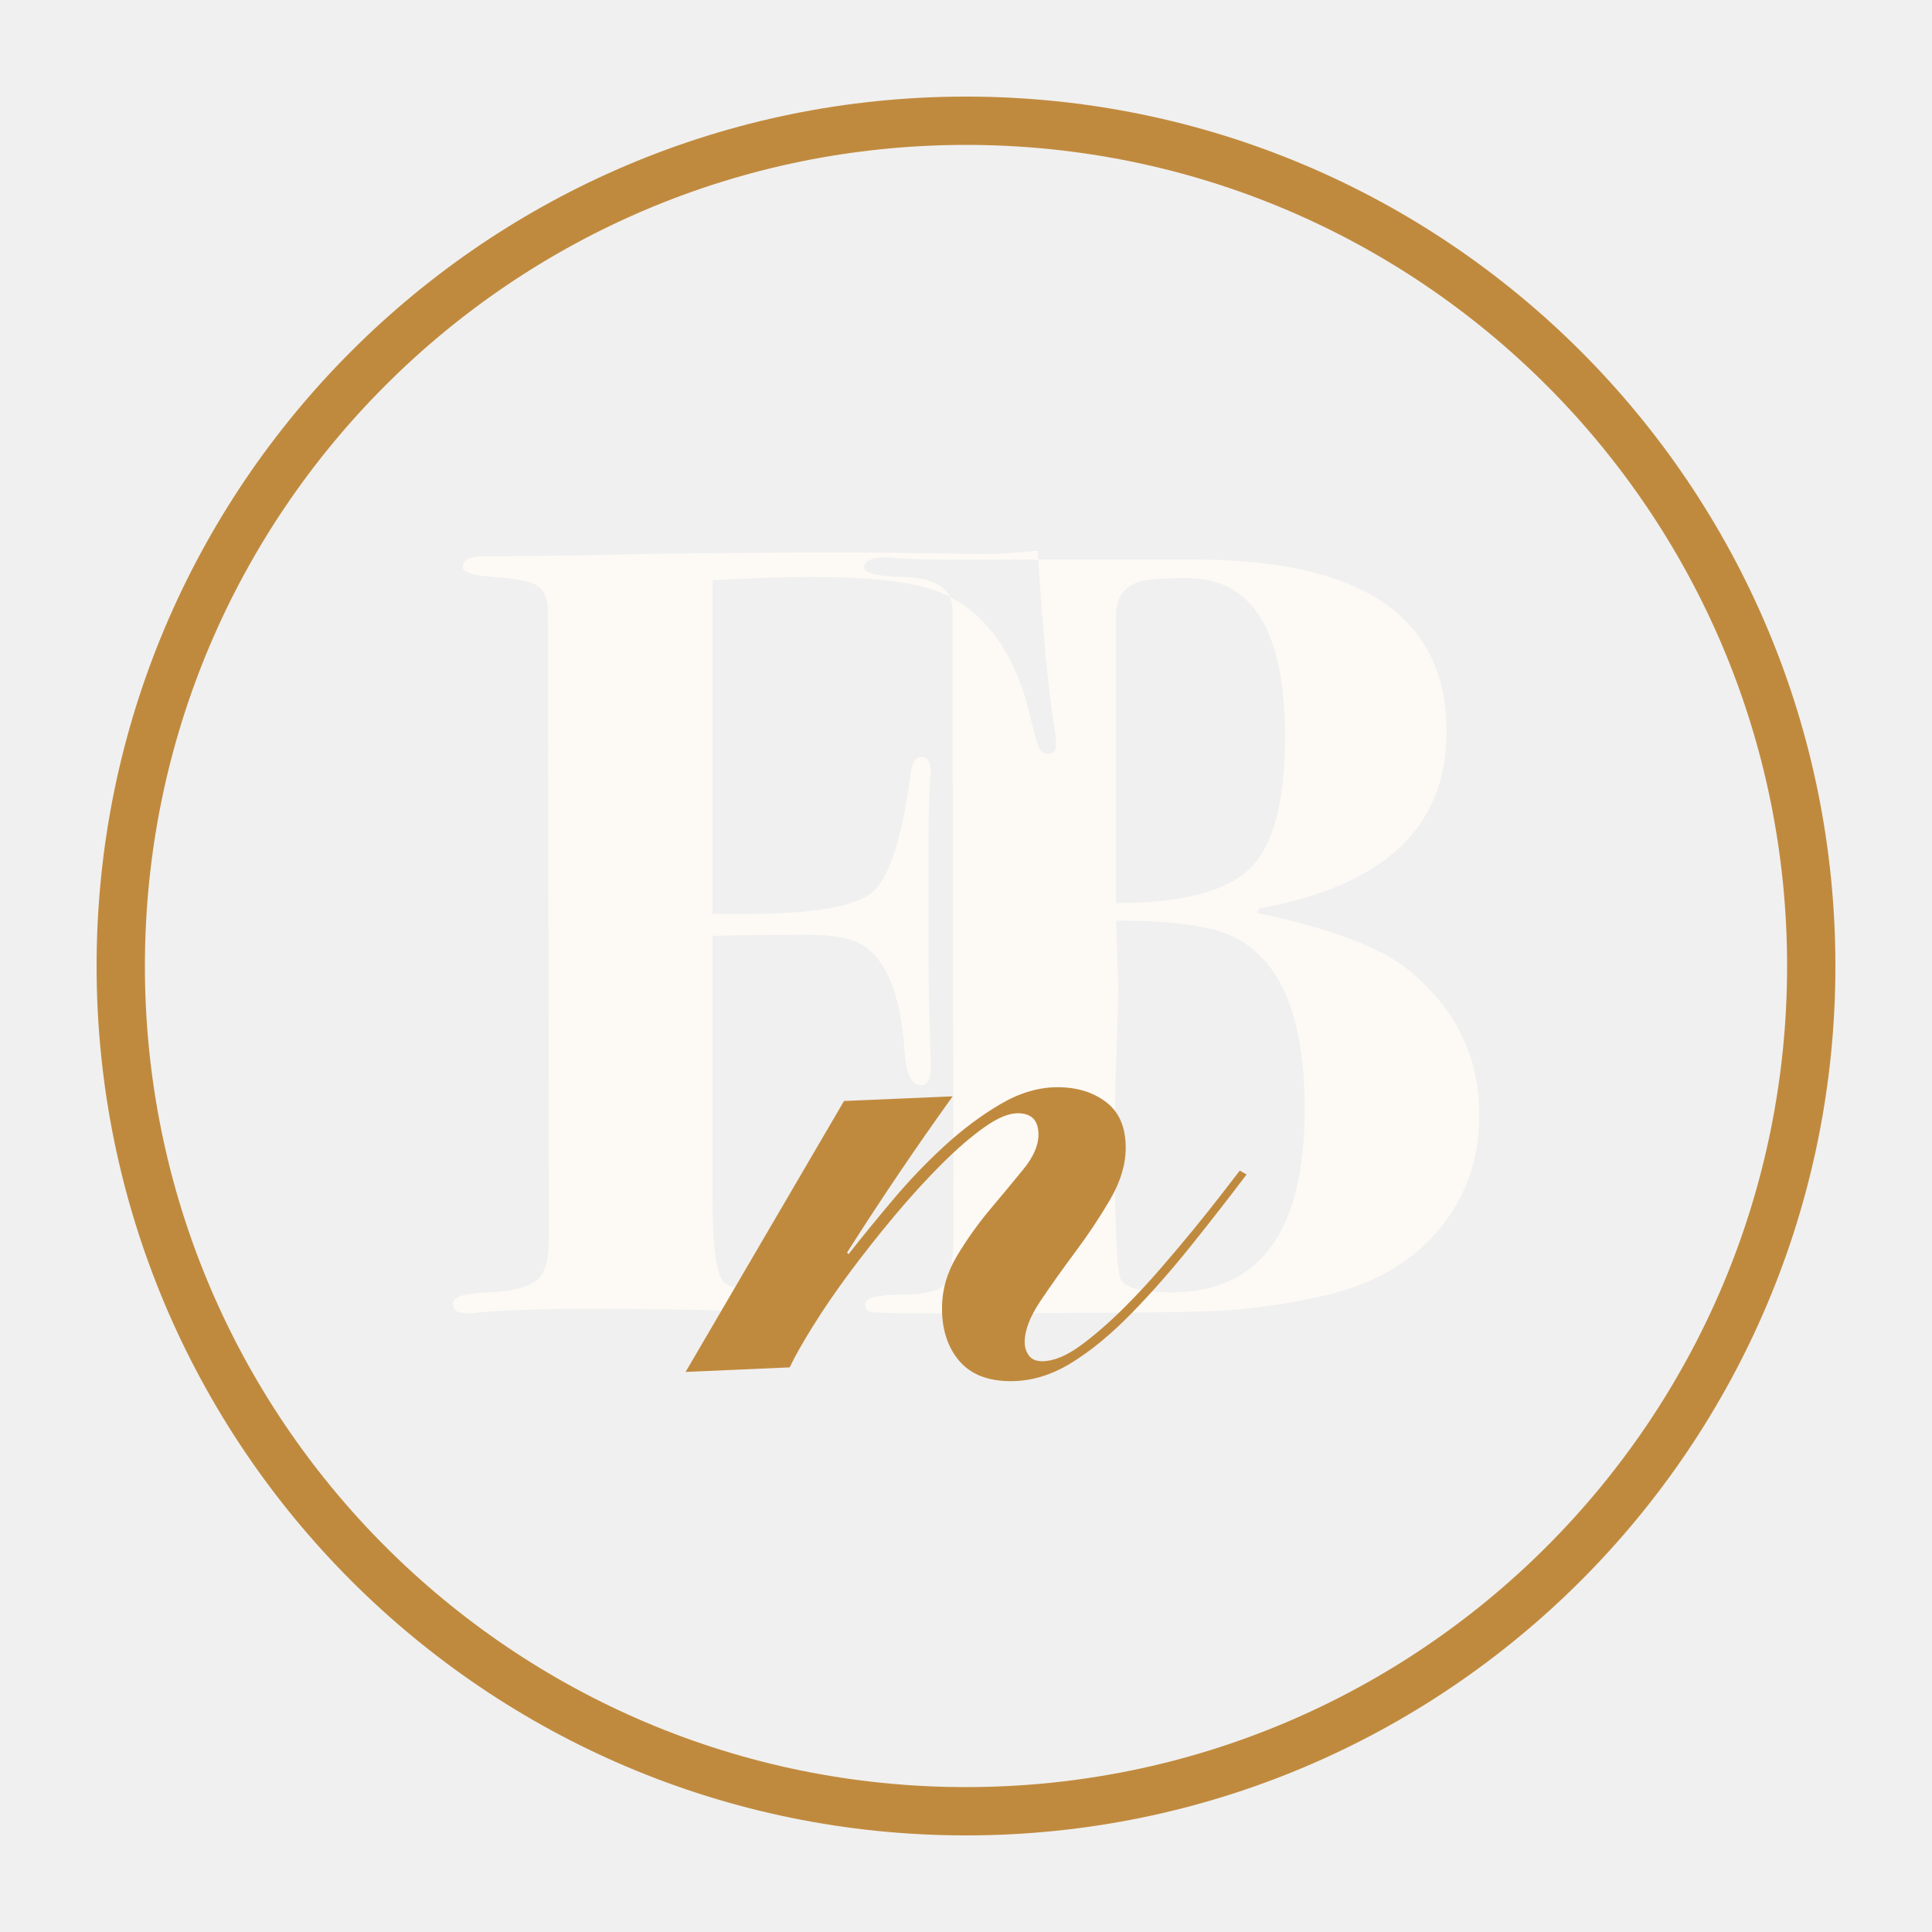
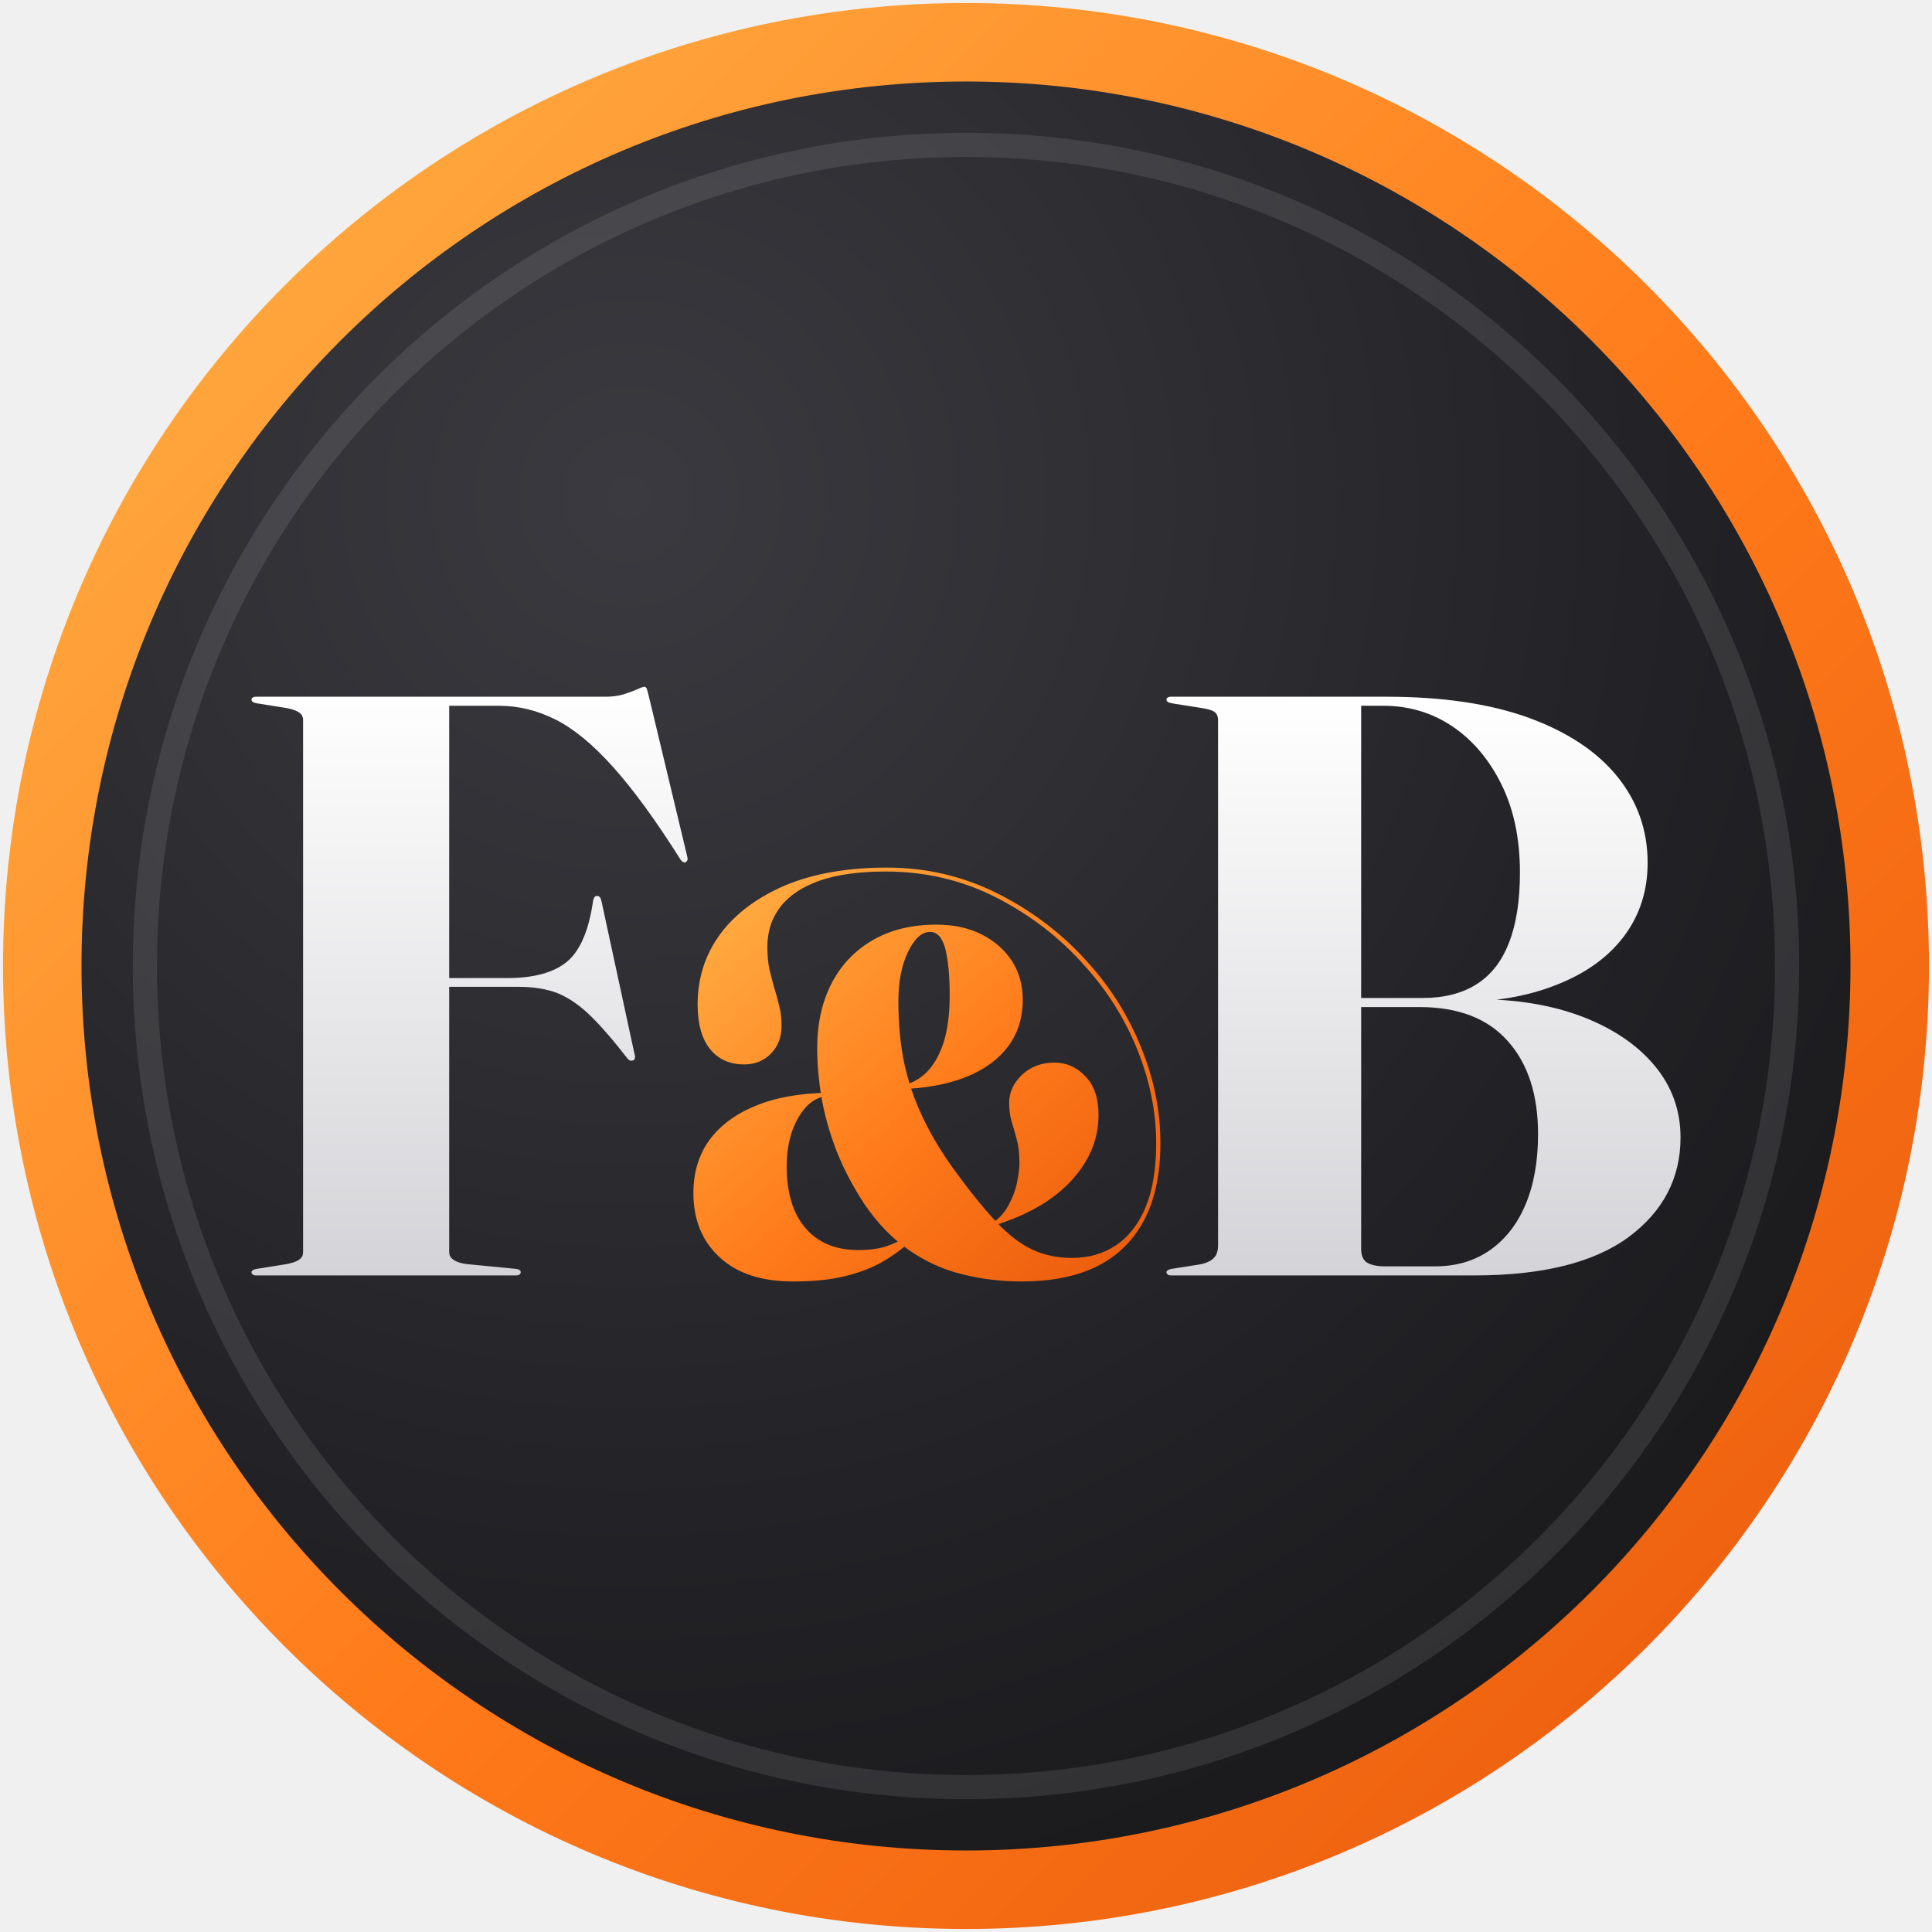
<svg xmlns="http://www.w3.org/2000/svg" viewBox="0 0 64 64" role="img" aria-label="Flowers N Balloons">
-   <g transform="translate(14.86 18.21) scale(0.2522)">
-     <path fill-rule="evenodd" d="M79.8 25.64Q79.8 26.79 78.8 26.79Q77.94 26.79 77.58 26.07Q77.22 25.36 76.22 21.2Q73.35 9.74 65.19 5.87Q60.32 3.58 47.85 3.58Q42.12 3.58 34.67 4.01V47.85H38.83Q52.29 47.85 55.66 44.99Q59.03 42.12 60.74 29.08Q61.03 27.22 62.18 27.22Q63.32 27.22 63.32 29.37Q63.32 28.65 63.18 31.3Q63.04 33.95 63.04 39.97V49.28Q63.04 59.31 63.18 62.54Q63.32 65.76 63.32 68.05Q63.32 70.34 62.03 70.34Q60.17 70.34 59.89 65.76Q59.17 55.3 54.73 52.15Q52.58 50.57 47.13 50.57Q39.83 50.57 34.67 50.72V85.39Q34.67 94.56 36.1 96.13Q37.54 97.71 45.99 97.71Q48.57 97.71 48.57 98.85Q48.57 100.14 45.85 100.14Q42.69 100.14 38.25 100Q29.37 99.71 18.19 99.71Q10.32 99.71 4.3 100.14Q3.44 100.29 2.29 100.29Q0.57 100.29 0.57 99Q0.57 97.71 5.16 97.56Q11.89 97.28 12.61 94.41Q13.18 93.27 13.18 90.4L13.04 7.31Q12.75 5.3 11.39 4.58Q10.03 3.87 5.95 3.58Q1.86 3.3 1.86 2.29Q1.86 0.86 4.73 0.86H7.45Q8.02 0.86 18.34 0.72Q29.8 0.43 38.54 0.43Q51.58 0.29 60.6 0.43L70.49 0.57Q72.78 0.57 77.36 0.14Q78.51 17.34 79.66 23.93Q79.8 24.79 79.8 25.64Z M135.38 74.21Q135.38 83.09 129.93 89.47Q124.49 95.85 114.89 97.99Q107.3 99.71 100.56 100Q93.83 100.29 61.02 100.29Q56.44 100.29 55.58 100.14Q54.72 100 54.72 99.14Q54.72 97.85 59.37 97.85Q64.03 97.85 65.17 96.49Q66.32 95.13 66.32 89.83L66.18 7.88Q66.18 3.72 59.59 3.58Q54.57 3.44 54.57 2.29Q54.57 1 57.72 1Q60.73 1.29 63.6 1.29H97.98Q131.08 1.29 131.08 23.93Q131.08 42.69 106.44 47.13L106.15 47.71Q120.62 50.72 126.21 55.3Q135.38 62.89 135.38 74.21ZM109.87 24.5Q109.87 3.72 96.98 3.72Q92.4 3.72 90.82 4.15Q87.67 5.16 87.67 8.6V46.42Q100.42 46.42 105.15 41.98Q109.87 37.54 109.87 24.5ZM112.45 73.5Q112.45 53.3 100.85 50Q96.26 48.71 87.67 48.71L87.95 57.02Q87.95 60.6 87.67 67.19Q87.52 70.49 87.52 79.51Q87.52 94.99 88.38 95.99Q89.53 97.56 94.83 97.56Q112.45 97.56 112.45 73.5Z" fill="#fdfaf6" />
-     <path d="M31.13 108 51.94 72.41 66.21 71.8Q58.98 81.86 52.34 92.32L52.54 92.52Q55.15 89.2 58.37 85.38Q61.59 81.56 65.16 78.29Q68.73 75.02 72.5 72.81Q76.27 70.6 79.99 70.6Q83.81 70.6 86.37 72.56Q88.94 74.52 88.94 78.54Q88.94 81.86 86.88 85.38Q84.82 88.9 82.3 92.26Q79.79 95.63 77.73 98.7Q75.67 101.77 75.67 104.08Q75.67 105.08 76.22 105.84Q76.77 106.59 77.98 106.59Q80.19 106.59 83.01 104.53Q85.82 102.47 88.84 99.45Q91.15 97.14 93.46 94.48Q95.77 91.81 97.79 89.35Q99.8 86.89 101.4 84.82Q103.01 82.76 103.92 81.56L104.82 82.06Q101.4 86.58 97.53 91.41Q93.66 96.24 89.74 100.26Q85.62 104.48 81.75 106.84Q77.88 109.21 73.86 109.21Q69.33 109.21 67.07 106.54Q64.81 103.88 64.81 99.65Q64.81 96.04 66.77 92.77Q68.73 89.5 71.14 86.63Q73.55 83.77 75.51 81.36Q77.48 78.94 77.48 76.83Q77.48 74.02 74.76 74.02Q72.95 74.02 70.34 75.88Q67.72 77.74 64.71 80.75Q61.69 83.77 58.57 87.49Q55.46 91.21 52.69 94.93Q49.93 98.65 47.87 101.97Q45.8 105.29 44.8 107.4Z" fill="#c08a3e" />
-   </g>
-   <circle cx="32.0" cy="32.0" r="28" fill="none" stroke="#c08a3e" stroke-width="1.6" />
+   <defs>
+     <radialGradient id="bg" cx=".32" cy=".25" r=".9">
+       <stop offset="0" stop-color="#3a3a40" />
+       <stop offset=".6" stop-color="#232327" />
+       <stop offset="1" stop-color="#161618" />
+     </radialGradient>
+     <linearGradient id="or" x1="0" y1="0" x2="1" y2="1">
+       <stop offset="0" stop-color="#ffb347" />
+       <stop offset=".55" stop-color="#ff7a1a" />
+       <stop offset="1" stop-color="#e8590c" />
+     </linearGradient>
+     <linearGradient id="ink" x1="0" y1="0" x2="0" y2="1">
+       <stop offset="0" stop-color="#ffffff" />
+       <stop offset="1" stop-color="#d4d4d8" />
+     </linearGradient>
+   </defs>
+   <circle cx="32" cy="32" r="30.6" fill="url(#bg)" />
+   <circle cx="32" cy="32" r="30.6" fill="none" stroke="url(#or)" stroke-width="2.6" />
+   <circle cx="32" cy="32" r="27.2" fill="none" stroke="#ffffff" stroke-opacity=".10" stroke-width=".8" />
+   <path d="M20.06 23.08Q20.39 23.08 20.66 23Q20.94 22.91 21.12 22.83Q21.29 22.75 21.35 22.75Q21.39 22.75 21.42 22.8Q21.44 22.85 21.49 23.05L22.76 28.35Q22.79 28.46 22.77 28.5Q22.75 28.54 22.7 28.57Q22.68 28.58 22.64 28.56Q22.59 28.54 22.54 28.47Q21.31 26.52 20.31 25.41Q19.32 24.3 18.41 23.84Q17.5 23.38 16.53 23.38H14.88V41.48Q14.88 41.65 15.05 41.75Q15.21 41.85 15.51 41.88L17.06 42.03Q17.17 42.04 17.21 42.07Q17.25 42.09 17.25 42.15Q17.25 42.18 17.21 42.22Q17.17 42.25 17.1 42.25H8.48Q8.41 42.25 8.37 42.22Q8.33 42.18 8.33 42.15Q8.33 42.06 8.52 42.03L9.46 41.88Q9.75 41.83 9.89 41.74Q10.04 41.65 10.04 41.48V23.85Q10.04 23.68 9.89 23.59Q9.75 23.5 9.46 23.45L8.52 23.3Q8.33 23.27 8.33 23.17Q8.33 23.13 8.37 23.11Q8.41 23.08 8.48 23.08ZM13.78 32.4H16.8Q18.12 32.4 18.78 31.86Q19.44 31.31 19.65 29.82Q19.68 29.72 19.71 29.7Q19.73 29.68 19.77 29.68Q19.88 29.67 19.92 29.83L21.02 34.92Q21.05 35.01 21.03 35.05Q21.02 35.1 20.98 35.13Q20.94 35.13 20.9 35.14Q20.86 35.14 20.79 35.07Q20.07 34.14 19.54 33.63Q19.01 33.12 18.47 32.9Q17.92 32.69 17.19 32.69H13.78Z" fill="url(#ink)" />
+   <path d="M55.67 37.68Q55.67 39.7 53.95 40.98Q52.22 42.25 48.84 42.25H38.79Q38.72 42.25 38.68 42.22Q38.64 42.18 38.64 42.15Q38.64 42.06 38.83 42.03L39.78 41.88Q40.08 41.81 40.21 41.67Q40.35 41.54 40.35 41.24V23.85Q40.35 23.68 40.24 23.59Q40.13 23.5 39.78 23.45L38.83 23.3Q38.64 23.27 38.64 23.17Q38.64 23.13 38.68 23.11Q38.72 23.08 38.79 23.08H45.92Q48.72 23.08 50.65 23.78Q52.58 24.49 53.58 25.73Q54.58 26.97 54.58 28.58Q54.58 29.97 53.8 31.01Q53.02 32.05 51.57 32.62Q50.13 33.2 48.16 33.2L48.92 33.1Q50.9 33.1 52.42 33.68Q53.95 34.27 54.81 35.3Q55.67 36.33 55.67 37.68ZM47.02 33.36H44.72V33.06H47.12Q48.2 33.06 48.92 32.6Q49.64 32.14 49.99 31.22Q50.35 30.3 50.35 28.9Q50.35 27.23 49.74 25.99Q49.13 24.75 48.11 24.06Q47.09 23.38 45.83 23.38H45.09V41.37Q45.09 41.7 45.29 41.83Q45.5 41.95 45.88 41.95H47.54Q48.59 41.95 49.36 41.41Q50.13 40.87 50.54 39.89Q50.95 38.91 50.95 37.57Q50.95 35.61 49.95 34.49Q48.95 33.36 47.02 33.36Z" fill="url(#ink)" />
+   <path d="M33.84 42.45Q35.34 42.45 36.36 41.94Q37.38 41.42 37.91 40.4Q38.44 39.38 38.44 37.87Q38.44 36.27 37.81 34.72Q37.19 33.17 36.07 31.92Q34.82 30.5 33.09 29.62Q31.36 28.74 29.38 28.74Q27.42 28.74 26.01 29.33Q24.61 29.93 23.86 30.94Q23.11 31.96 23.11 33.27Q23.11 34.24 23.52 34.75Q23.93 35.26 24.65 35.26Q25.19 35.26 25.54 34.9Q25.89 34.54 25.89 33.99Q25.89 33.61 25.81 33.31Q25.74 33.01 25.65 32.73Q25.57 32.45 25.49 32.12Q25.42 31.79 25.42 31.37Q25.42 30.59 25.86 30.03Q26.3 29.47 27.16 29.17Q28.03 28.87 29.34 28.87Q31.31 28.87 33 29.73Q34.7 30.6 35.93 31.99Q37.06 33.24 37.68 34.78Q38.3 36.33 38.3 37.87Q38.3 39.15 37.95 39.99Q37.6 40.83 36.97 41.25Q36.35 41.67 35.51 41.67Q34.78 41.67 34.19 41.39Q33.59 41.11 32.98 40.45Q32.36 39.79 31.55 38.67Q30.95 37.83 30.55 36.98Q30.15 36.13 29.95 35.2Q29.76 34.27 29.76 33.17Q29.76 32.19 30.08 31.53Q30.4 30.87 30.81 30.87Q31.17 30.87 31.32 31.45Q31.46 32.04 31.46 32.97Q31.46 33.93 31.24 34.59Q31.01 35.25 30.62 35.59Q30.22 35.94 29.74 35.97L29.77 36.08Q31.04 36.05 31.97 35.69Q32.89 35.33 33.39 34.67Q33.88 34.02 33.88 33.12Q33.88 32.39 33.52 31.83Q33.15 31.27 32.51 30.95Q31.87 30.63 31.02 30.63Q29.79 30.63 28.9 31.15Q28.01 31.67 27.54 32.59Q27.07 33.51 27.07 34.73Q27.07 35.48 27.21 36.33Q27.35 37.17 27.69 38.07Q28.03 38.96 28.63 39.88Q29.29 40.85 30.11 41.41Q30.93 41.98 31.87 42.21Q32.82 42.45 33.84 42.45ZM32.86 40.52 32.91 40.6Q34.59 40.09 35.49 39.11Q36.39 38.13 36.39 36.94Q36.39 36.09 35.95 35.65Q35.52 35.2 34.93 35.2Q34.29 35.2 33.86 35.6Q33.43 36.01 33.43 36.53Q33.43 36.87 33.51 37.15Q33.6 37.43 33.68 37.74Q33.77 38.06 33.77 38.52Q33.77 38.78 33.69 39.17Q33.61 39.56 33.41 39.92Q33.22 40.29 32.86 40.52ZM27.44 36.3 27.43 36.2Q26.01 36.22 25.01 36.64Q24.02 37.05 23.49 37.78Q22.97 38.51 22.97 39.52Q22.97 40.85 23.84 41.65Q24.7 42.45 26.27 42.45Q27.27 42.45 27.97 42.28Q28.67 42.11 29.18 41.83Q29.69 41.54 30.1 41.18L30.02 40.96Q29.74 41.16 29.35 41.29Q28.96 41.41 28.44 41.41Q27.31 41.41 26.69 40.69Q26.06 39.97 26.06 38.63Q26.06 38.02 26.23 37.5Q26.41 36.98 26.72 36.65Q27.03 36.33 27.44 36.3Z" fill="url(#or)" />
</svg>
